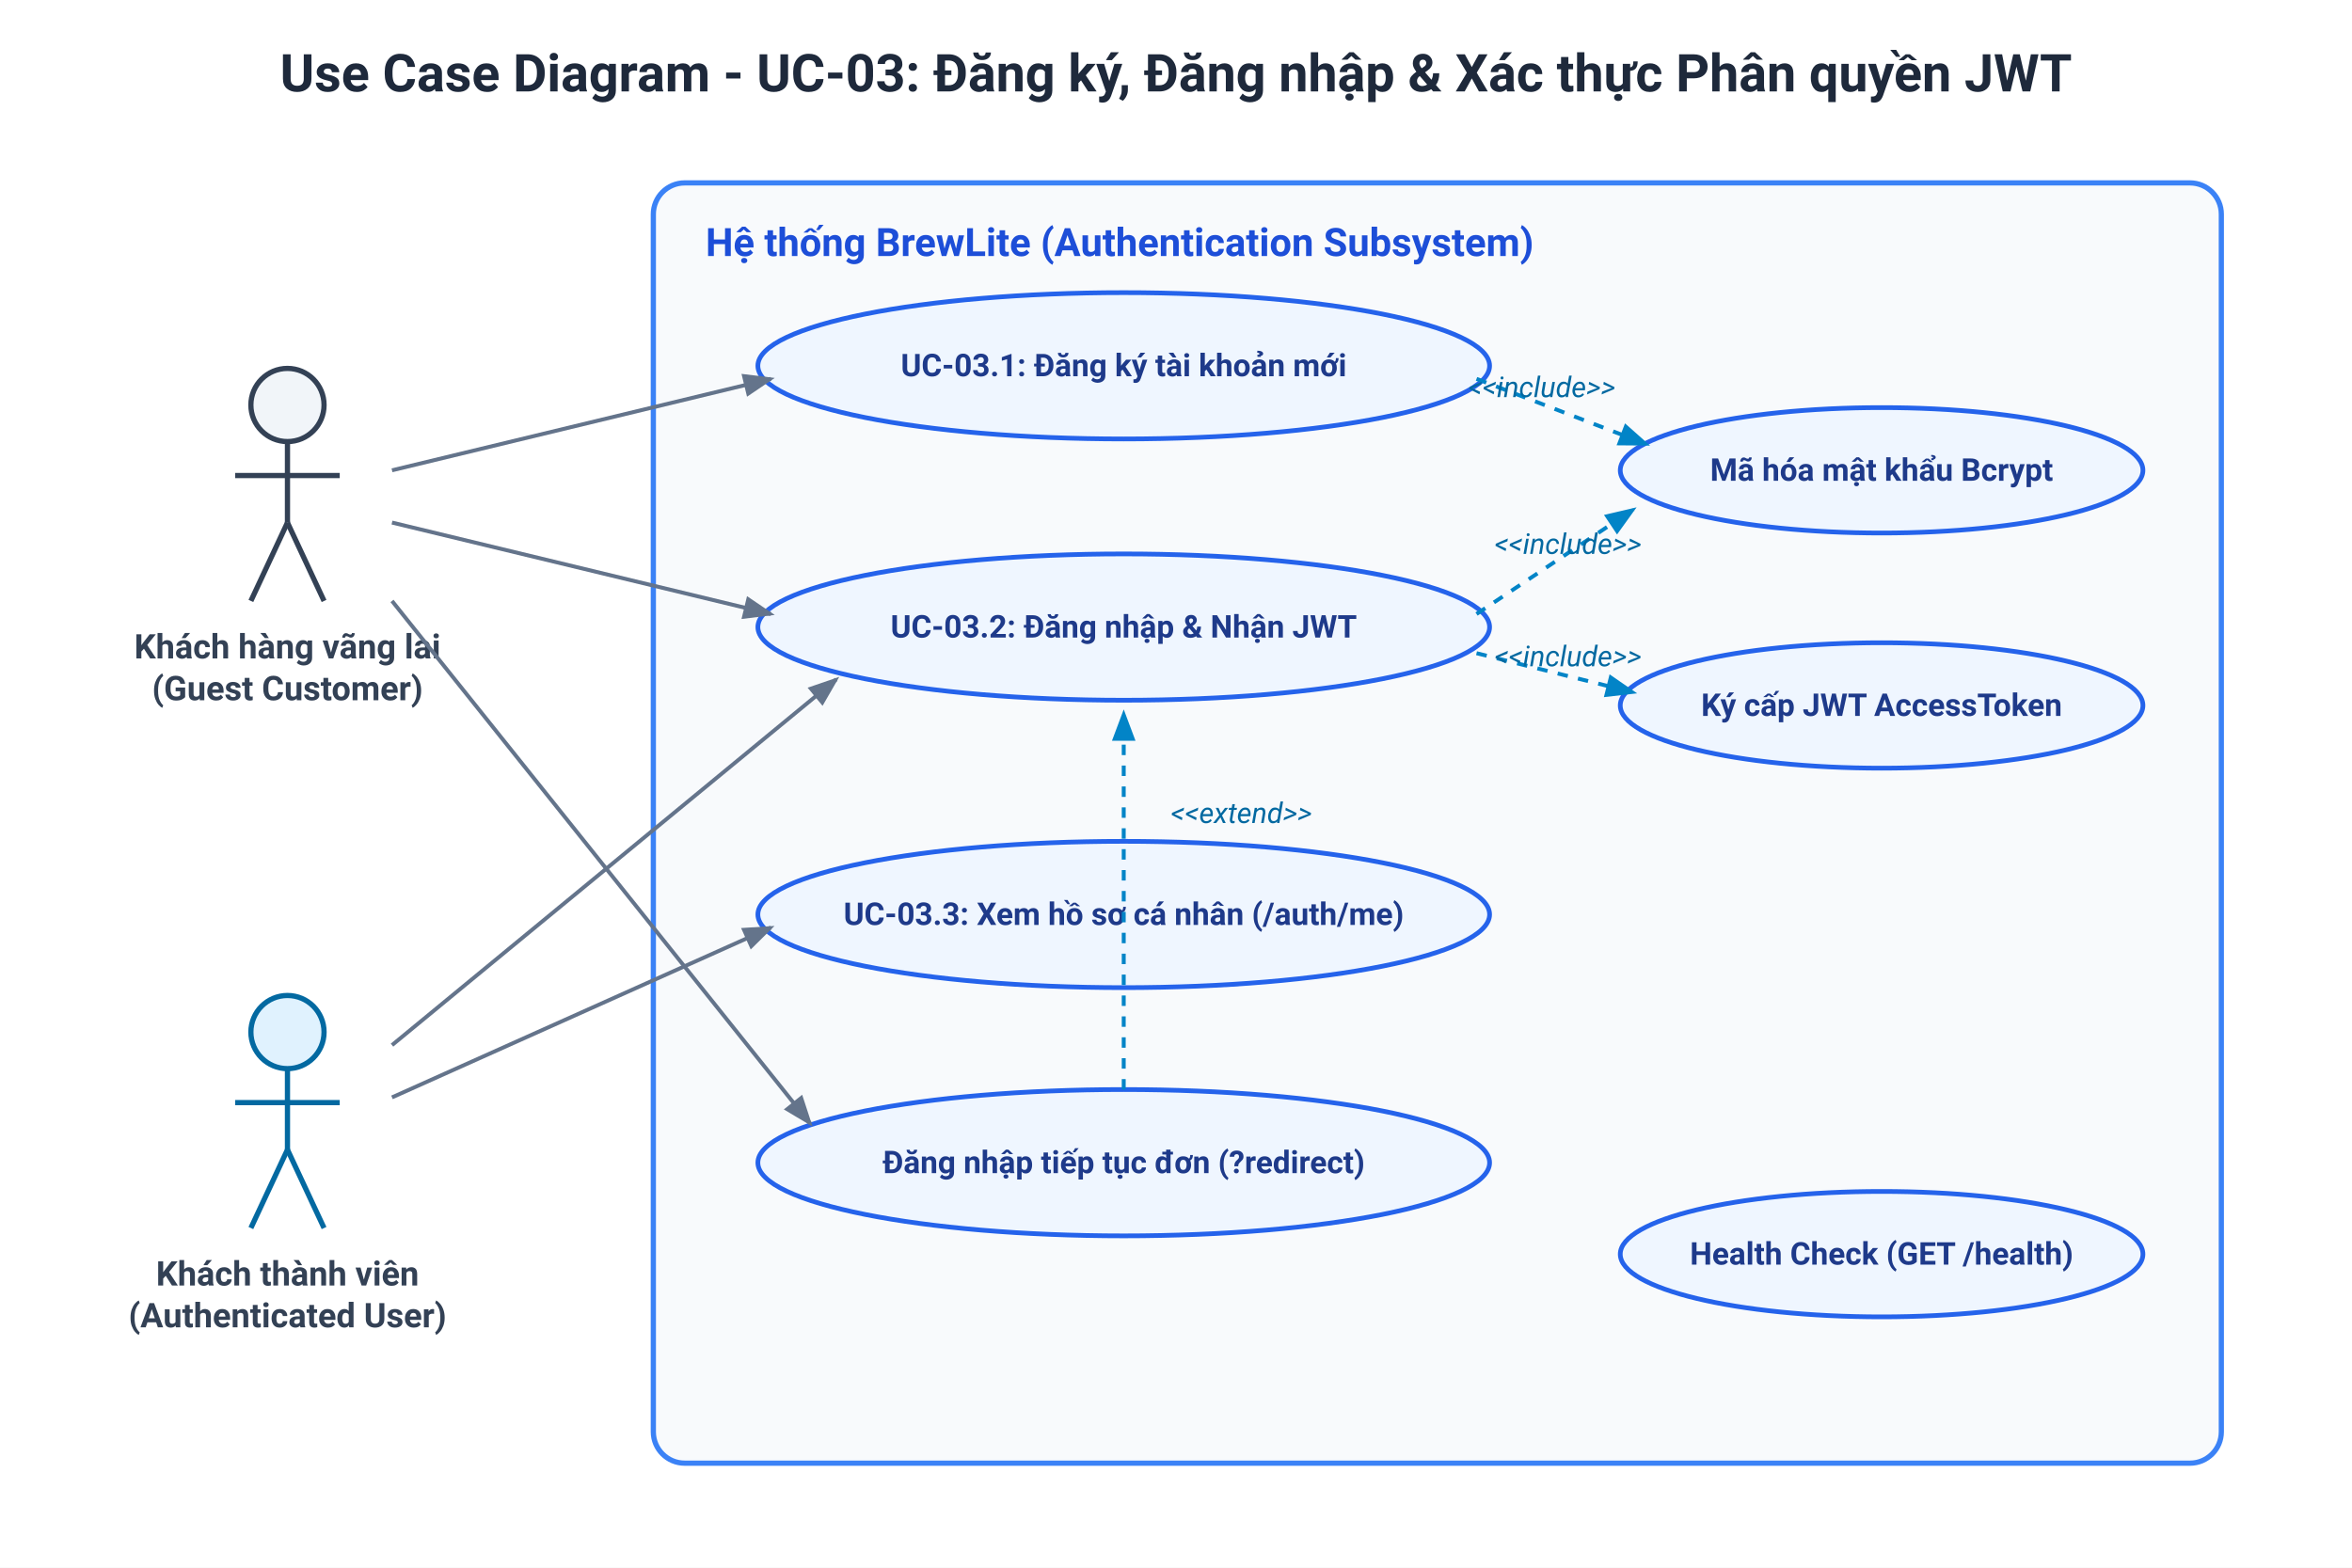
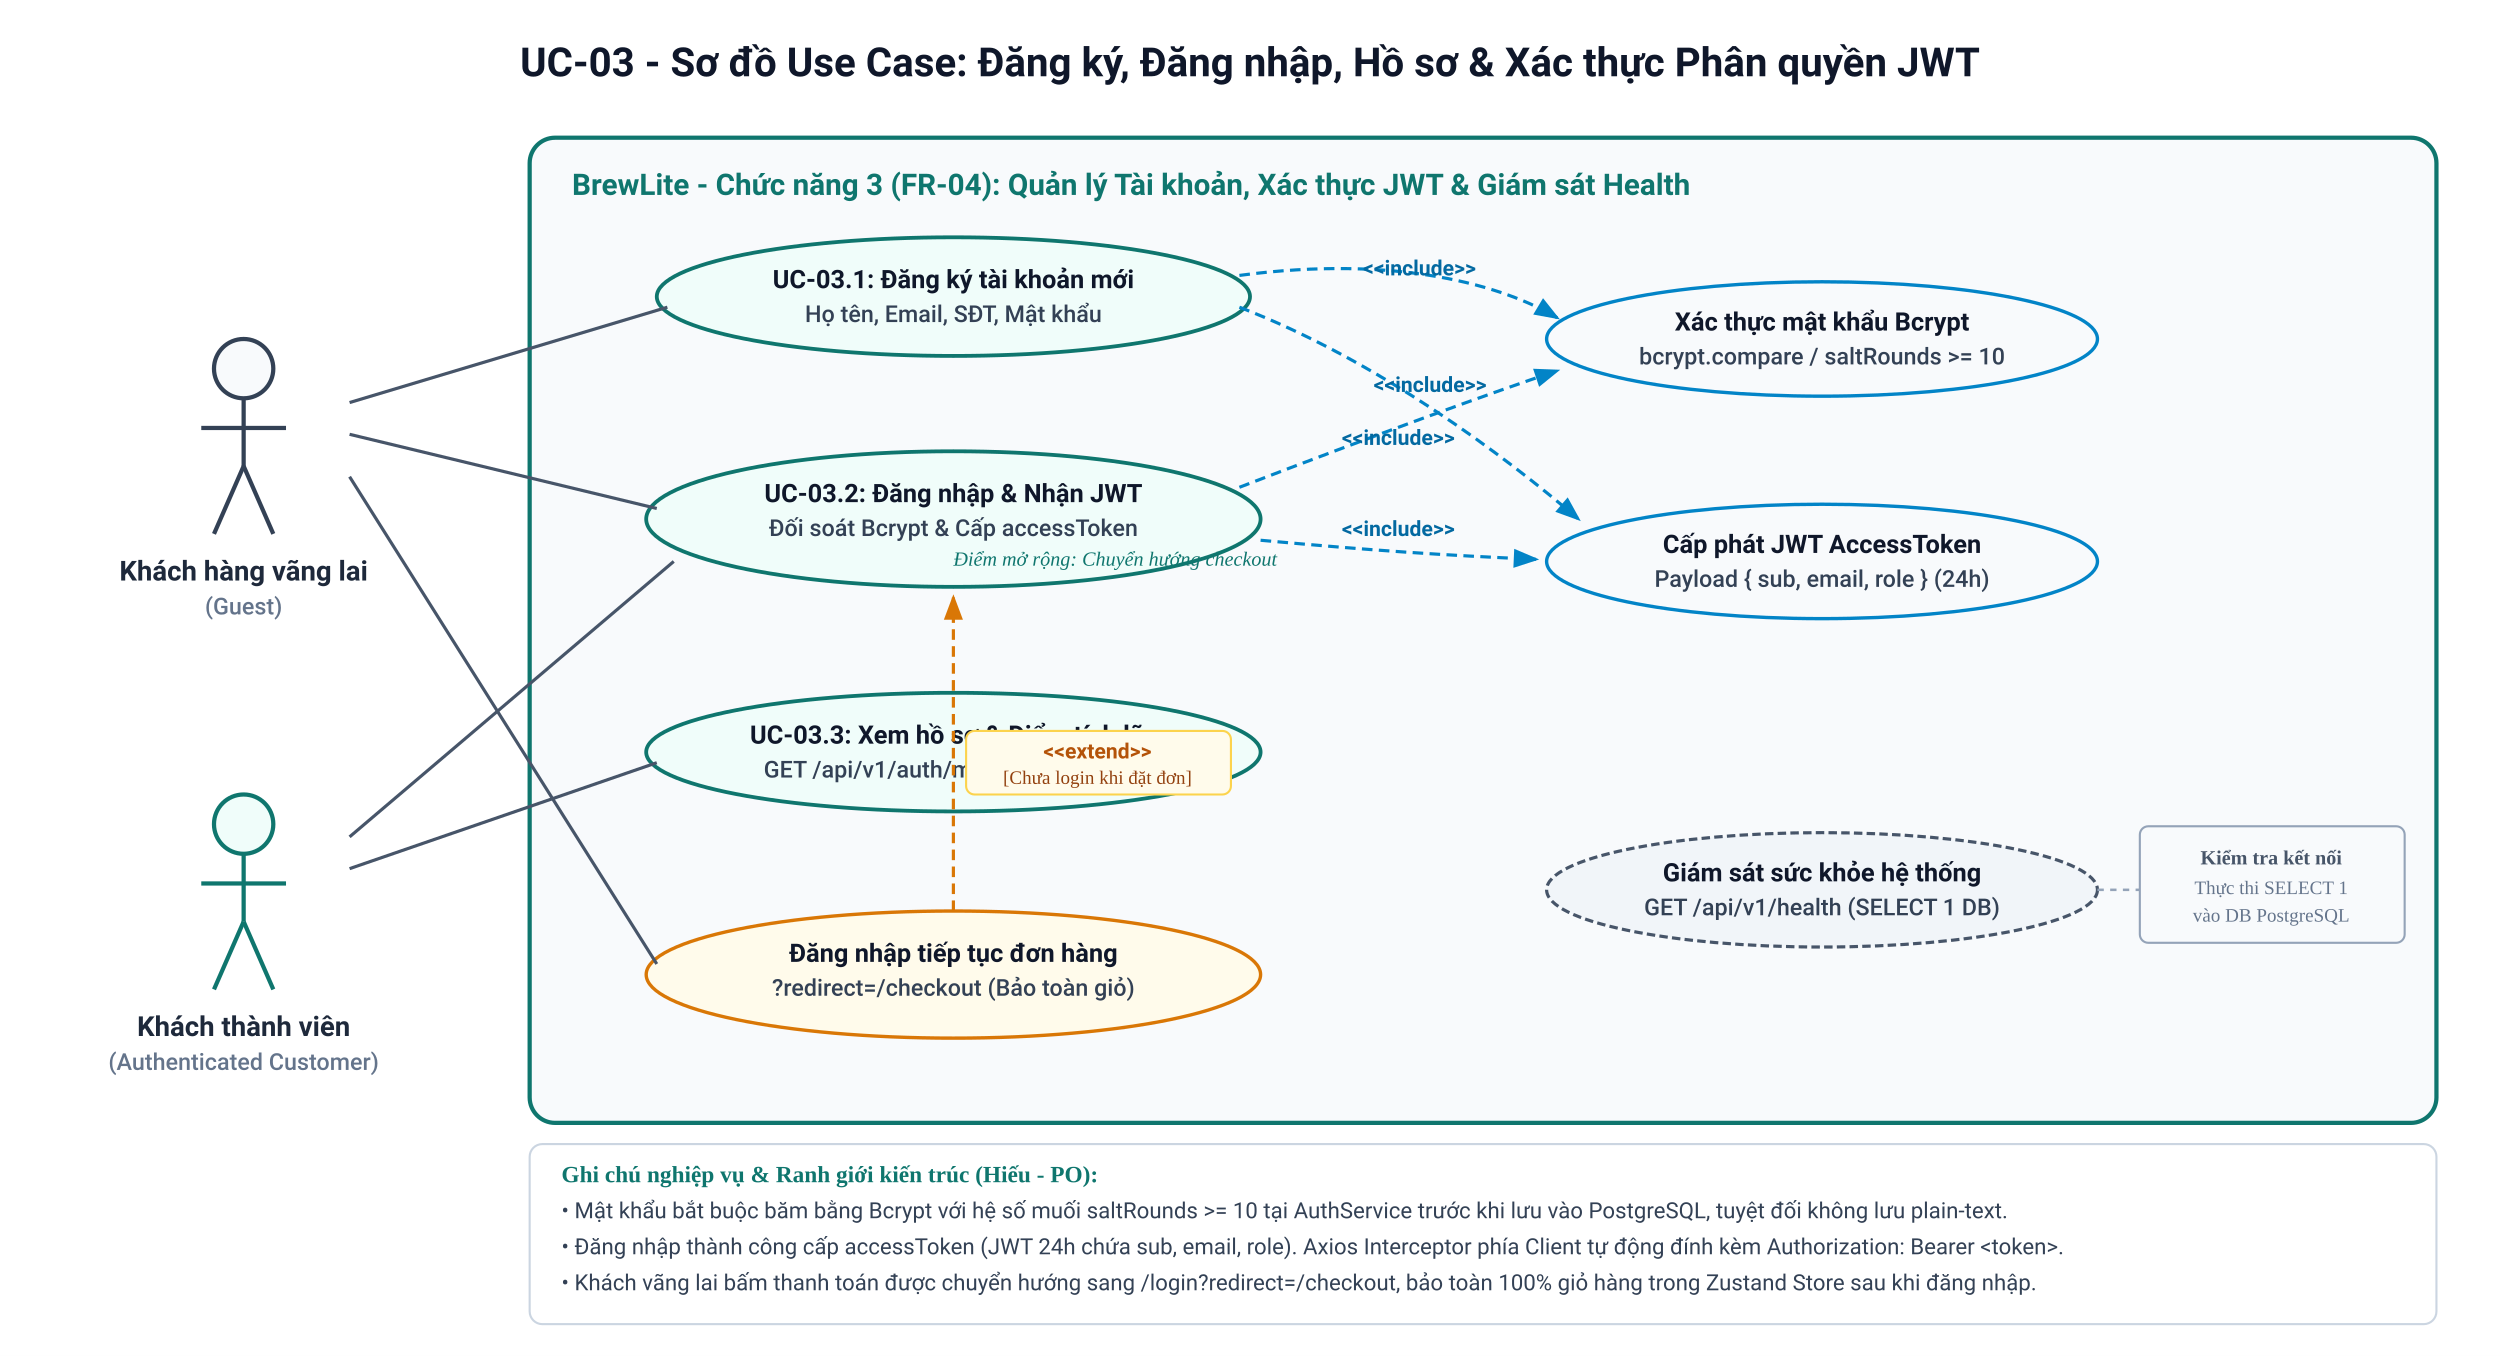
- <svg xmlns="http://www.w3.org/2000/svg" viewBox="0 0 900 600" width="100%" height="100%">
+ <svg xmlns="http://www.w3.org/2000/svg" viewBox="0 0 1180 640" width="100%" height="100%">
  <defs>
    <style>
-       .title { font-family: -apple-system, BlinkMacSystemFont, "Segoe UI", Roboto, sans-serif; font-size: 20px; font-weight: bold; fill: #1e293b; }
-       .box { fill: #f8fafc; stroke: #3b82f6; stroke-width: 2; rx: 12; }
-       .box-header { font-family: -apple-system, BlinkMacSystemFont, "Segoe UI", Roboto, sans-serif; font-size: 15px; font-weight: bold; fill: #1d4ed8; }
-       .actor-text { font-family: -apple-system, BlinkMacSystemFont, "Segoe UI", Roboto, sans-serif; font-size: 13px; font-weight: 600; fill: #334155; text-anchor: middle; }
-       .uc-ellipse { fill: #eff6ff; stroke: #2563eb; stroke-width: 1.8; }
-       .uc-text { font-family: -apple-system, BlinkMacSystemFont, "Segoe UI", Roboto, sans-serif; font-size: 12px; font-weight: 600; fill: #1e3a8a; text-anchor: middle; }
-       .arrow { stroke: #64748b; stroke-width: 1.5; marker-end: url(#arrowhead); }
-       .arrow-dash { stroke: #0284c7; stroke-width: 1.5; stroke-dasharray: 4; marker-end: url(#arrowhead-blue); }
-       .rel-text { font-family: -apple-system, BlinkMacSystemFont, "Segoe UI", Roboto, sans-serif; font-size: 11px; fill: #0369a1; font-style: italic; text-anchor: middle; }
+       .title { font-family: -apple-system, BlinkMacSystemFont, "Segoe UI", Roboto, Helvetica, Arial, sans-serif; font-size: 19px; font-weight: 700; fill: #0f172a; }
+       .box { fill: #f8fafc; stroke: #0f766e; stroke-width: 2; rx: 12; }
+       .box-header { font-family: -apple-system, BlinkMacSystemFont, "Segoe UI", Roboto, Helvetica, Arial, sans-serif; font-size: 14px; font-weight: 700; fill: #0f766e; }
+       .actor-title { font-family: -apple-system, BlinkMacSystemFont, "Segoe UI", Roboto, Helvetica, Arial, sans-serif; font-size: 13px; font-weight: 700; fill: #1e293b; text-anchor: middle; }
+       .actor-sub { font-family: -apple-system, BlinkMacSystemFont, "Segoe UI", Roboto, Helvetica, Arial, sans-serif; font-size: 11px; font-weight: 500; fill: #64748b; text-anchor: middle; }
+       .uc-base { fill: #f0fdfa; stroke: #0f766e; stroke-width: 1.8; }
+       .uc-inc { fill: #f8fafc; stroke: #0284c7; stroke-width: 1.6; }
+       .uc-ext { fill: #fffbeb; stroke: #d97706; stroke-width: 1.6; }
+       .uc-tech { fill: #f1f5f9; stroke: #475569; stroke-width: 1.5; stroke-dasharray: 4 2; }
+       .uc-title { font-family: -apple-system, BlinkMacSystemFont, "Segoe UI", Roboto, Helvetica, Arial, sans-serif; font-size: 12px; font-weight: 700; fill: #0f172a; text-anchor: middle; }
+       .uc-desc { font-family: -apple-system, BlinkMacSystemFont, "Segoe UI", Roboto, Helvetica, Arial, sans-serif; font-size: 11px; font-weight: 500; fill: #334155; text-anchor: middle; }
+       .arrow-solid { stroke: #475569; stroke-width: 1.5; fill: none; }
+       .arrow-inc { stroke: #0284c7; stroke-width: 1.5; stroke-dasharray: 5 3; fill: none; marker-end: url(#arrowhead-sky); }
+       .arrow-ext { stroke: #d97706; stroke-width: 1.5; stroke-dasharray: 5 3; fill: none; marker-end: url(#arrowhead-amber); }
+       .rel-tag-inc { font-family: -apple-system, BlinkMacSystemFont, "Segoe UI", Roboto, Helvetica, Arial, sans-serif; font-size: 10px; font-weight: 700; fill: #0369a1; text-anchor: middle; }
+       .rel-tag-ext { font-family: -apple-system, BlinkMacSystemFont, "Segoe UI", Roboto, Helvetica, Arial, sans-serif; font-size: 10px; font-weight: 700; fill: #b45309; text-anchor: middle; }
+       .legend-bg { fill: #ffffff; stroke: #cbd5e1; stroke-width: 1; rx: 6; }
+       .legend-text { font-family: -apple-system, BlinkMacSystemFont, "Segoe UI", Roboto, Helvetica, Arial, sans-serif; font-size: 10.5px; fill: #334155; }
    </style>
-     <marker id="arrowhead" markerWidth="8" markerHeight="6" refX="7" refY="3" orient="auto">
-       <polygon points="0 0, 8 3, 0 6" fill="#64748b" />
+     <marker id="arrowhead-sky" markerWidth="8" markerHeight="6" refX="7" refY="3" orient="auto">
+       <polygon points="0 0, 8 3, 0 6" fill="#0284c7" />
    </marker>
-     <marker id="arrowhead-blue" markerWidth="8" markerHeight="6" refX="7" refY="3" orient="auto">
-       <polygon points="0 0, 8 3, 0 6" fill="#0284c7" />
+     <marker id="arrowhead-amber" markerWidth="8" markerHeight="6" refX="7" refY="3" orient="auto">
+       <polygon points="0 0, 8 3, 0 6" fill="#d97706" />
    </marker>
  </defs>
  <rect width="100%" height="100%" fill="#ffffff" />
-   <text x="450" y="35" text-anchor="middle" class="title">Use Case Diagram - UC-03: Đăng ký, Đăng nhập &amp; Xác thực Phân quyền JWT</text>
-   <rect x="250" y="70" width="600" height="490" class="box" />
-   <text x="270" y="98" class="box-header">Hệ thống BrewLite (Authentication Subsystem)</text>
-   <g transform="translate(110, 180)">
-     <circle cx="0" cy="-25" r="14" fill="#f1f5f9" stroke="#334155" stroke-width="2" />
-     <line x1="0" y1="-11" x2="0" y2="20" stroke="#334155" stroke-width="2" />
+   <text x="590" y="36" text-anchor="middle" class="title">UC-03 - Sơ đồ Use Case: Đăng ký, Đăng nhập, Hồ sơ &amp; Xác thực Phân quyền JWT</text>
+   <rect x="250" y="65" width="900" height="465" class="box" />
+   <text x="270" y="92" class="box-header">BrewLite - Chức năng 3 (FR-04): Quản lý Tài khoản, Xác thực JWT &amp; Giám sát Health</text>
+   <g transform="translate(115, 200)">
+     <circle cx="0" cy="-26" r="14" fill="#f8fafc" stroke="#334155" stroke-width="2" />
+     <line x1="0" y1="-12" x2="0" y2="20" stroke="#334155" stroke-width="2" />
    <line x1="-20" y1="2" x2="20" y2="2" stroke="#334155" stroke-width="2" />
-     <line x1="0" y1="20" x2="-14" y2="50" stroke="#334155" stroke-width="2" />
-     <line x1="0" y1="20" x2="14" y2="50" stroke="#334155" stroke-width="2" />
-     <text x="0" y="72" class="actor-text">Khách hàng vãng lai</text>
-     <text x="0" y="88" class="actor-text" font-size="11" fill="#64748b">(Guest Customer)</text>
+     <line x1="0" y1="20" x2="-14" y2="52" stroke="#334155" stroke-width="2" />
+     <line x1="0" y1="20" x2="14" y2="52" stroke="#334155" stroke-width="2" />
+     <text x="0" y="74" class="actor-title">Khách hàng vãng lai</text>
+     <text x="0" y="90" class="actor-sub">(Guest)</text>
  </g>
-   <g transform="translate(110, 420)">
-     <circle cx="0" cy="-25" r="14" fill="#e0f2fe" stroke="#0369a1" stroke-width="2" />
-     <line x1="0" y1="-11" x2="0" y2="20" stroke="#0369a1" stroke-width="2" />
-     <line x1="-20" y1="2" x2="20" y2="2" stroke="#0369a1" stroke-width="2" />
-     <line x1="0" y1="20" x2="-14" y2="50" stroke="#0369a1" stroke-width="2" />
-     <line x1="0" y1="20" x2="14" y2="50" stroke="#0369a1" stroke-width="2" />
-     <text x="0" y="72" class="actor-text" fill="#0369a1">Khách thành viên</text>
-     <text x="0" y="88" class="actor-text" font-size="11" fill="#64748b">(Authenticated User)</text>
+   <g transform="translate(115, 415)">
+     <circle cx="0" cy="-26" r="14" fill="#f0fdfa" stroke="#0f766e" stroke-width="2" />
+     <line x1="0" y1="-12" x2="0" y2="20" stroke="#0f766e" stroke-width="2" />
+     <line x1="-20" y1="2" x2="20" y2="2" stroke="#0f766e" stroke-width="2" />
+     <line x1="0" y1="20" x2="-14" y2="52" stroke="#0f766e" stroke-width="2" />
+     <line x1="0" y1="20" x2="14" y2="52" stroke="#0f766e" stroke-width="2" />
+     <text x="0" y="74" class="actor-title" fill="#0f766e">Khách thành viên</text>
+     <text x="0" y="90" class="actor-sub">(Authenticated Customer)</text>
  </g>
-   <ellipse cx="430" cy="140" rx="140" ry="28" class="uc-ellipse" />
-   <text x="430" y="144" class="uc-text">UC-03.1: Đăng ký tài khoản mới</text>
-   <ellipse cx="430" cy="240" rx="140" ry="28" class="uc-ellipse" />
-   <text x="430" y="244" class="uc-text">UC-03.2: Đăng nhập &amp; Nhận JWT</text>
-   <ellipse cx="720" cy="180" rx="100" ry="24" class="uc-ellipse" fill="#f0fdf4" stroke="#16a34a" />
-   <text x="720" y="184" class="uc-text" fill="#15803d">Mã hóa mật khẩu Bcrypt</text>
-   <ellipse cx="720" cy="270" rx="100" ry="24" class="uc-ellipse" fill="#fdf4ff" stroke="#a855f7" />
-   <text x="720" y="274" class="uc-text" fill="#7e22ce">Ký cấp JWT AccessToken</text>
-   <ellipse cx="430" cy="350" rx="140" ry="28" class="uc-ellipse" />
-   <text x="430" y="354" class="uc-text">UC-03.3: Xem hồ sơ cá nhân (/auth/me)</text>
-   <ellipse cx="430" cy="445" rx="140" ry="28" class="uc-ellipse" fill="#fffbeb" stroke="#d97706" />
-   <text x="430" y="449" class="uc-text" fill="#b45309">Đăng nhập tiếp tục đơn (?redirect)</text>
-   <ellipse cx="720" cy="480" rx="100" ry="24" class="uc-ellipse" fill="#f8fafc" stroke="#64748b" />
-   <text x="720" y="484" class="uc-text" fill="#475569">Health Check (GET /health)</text>
-   <line x1="150" y1="180" x2="295" y2="145" class="arrow" />
-   <line x1="150" y1="200" x2="295" y2="235" class="arrow" />
-   <line x1="150" y1="230" x2="310" y2="430" class="arrow" />
-   <line x1="150" y1="420" x2="295" y2="355" class="arrow" />
-   <line x1="150" y1="400" x2="320" y2="260" class="arrow" />
-   <line x1="565" y1="145" x2="630" y2="170" class="arrow-dash" />
-   <text x="590" y="152" class="rel-text">&lt;&lt;include&gt;&gt;</text>
-   <line x1="565" y1="235" x2="625" y2="195" class="arrow-dash" />
-   <text x="600" y="212" class="rel-text">&lt;&lt;include&gt;&gt;</text>
-   <line x1="565" y1="250" x2="625" y2="265" class="arrow-dash" />
-   <text x="600" y="255" class="rel-text">&lt;&lt;include&gt;&gt;</text>
-   <line x1="430" y1="417" x2="430" y2="273" class="arrow-dash" />
-   <text x="475" y="315" class="rel-text">&lt;&lt;extend&gt;&gt;</text>
+   <g transform="translate(450, 140)">
+     <ellipse cx="0" cy="0" rx="140" ry="28" class="uc-base" />
+     <text x="0" y="-4" class="uc-title">UC-03.1: Đăng ký tài khoản mới</text>
+     <text x="0" y="12" class="uc-desc">Họ tên, Email, SĐT, Mật khẩu</text>
+   </g>
+   <g transform="translate(450, 245)">
+     <ellipse cx="0" cy="0" rx="145" ry="32" class="uc-base" />
+     <text x="0" y="-8" class="uc-title">UC-03.2: Đăng nhập &amp; Nhận JWT</text>
+     <text x="0" y="8" class="uc-desc">Đối soát Bcrypt &amp; Cấp accessToken</text>
+     <text x="0" y="22" font-size="9.5" fill="#0f766e" font-style="italic">Điểm mở rộng: Chuyển hướng checkout</text>
+   </g>
+   <g transform="translate(450, 355)">
+     <ellipse cx="0" cy="0" rx="145" ry="28" class="uc-base" />
+     <text x="0" y="-4" class="uc-title">UC-03.3: Xem hồ sơ &amp; Điểm tích lũy</text>
+     <text x="0" y="12" class="uc-desc">GET /api/v1/auth/me (Bearer Token)</text>
+   </g>
+   <g transform="translate(450, 460)">
+     <ellipse cx="0" cy="0" rx="145" ry="30" class="uc-ext" />
+     <text x="0" y="-6" class="uc-title" fill="#92400e">Đăng nhập tiếp tục đơn hàng</text>
+     <text x="0" y="10" class="uc-desc" fill="#b45309">?redirect=/checkout (Bảo toàn giỏ)</text>
+   </g>
+   <g transform="translate(860, 160)">
+     <ellipse cx="0" cy="0" rx="130" ry="27" class="uc-inc" />
+     <text x="0" y="-4" class="uc-title" fill="#0369a1">Xác thực mật khẩu Bcrypt</text>
+     <text x="0" y="12" class="uc-desc" fill="#0284c7">bcrypt.compare / saltRounds &gt;= 10</text>
+   </g>
+   <g transform="translate(860, 265)">
+     <ellipse cx="0" cy="0" rx="130" ry="27" class="uc-inc" />
+     <text x="0" y="-4" class="uc-title" fill="#0369a1">Cấp phát JWT AccessToken</text>
+     <text x="0" y="12" class="uc-desc" fill="#0284c7">Payload { sub, email, role } (24h)</text>
+   </g>
+   <g transform="translate(860, 420)">
+     <ellipse cx="0" cy="0" rx="130" ry="27" class="uc-tech" />
+     <text x="0" y="-4" class="uc-title" fill="#334155">Giám sát sức khỏe hệ thống</text>
+     <text x="0" y="12" class="uc-desc" fill="#64748b">GET /api/v1/health (SELECT 1 DB)</text>
+   </g>
+   <line x1="165" y1="190" x2="315" y2="145" class="arrow-solid" />
+   <line x1="165" y1="205" x2="310" y2="240" class="arrow-solid" />
+   <line x1="165" y1="225" x2="310" y2="455" class="arrow-solid" />
+   <line x1="165" y1="410" x2="310" y2="360" class="arrow-solid" />
+   <line x1="165" y1="395" x2="318" y2="265" class="arrow-solid" />
+   <path d="M 585 130 C 660 120, 710 135, 735 150" class="arrow-inc" />
+   <text x="670" y="130" class="rel-tag-inc">&lt;&lt;include&gt;&gt;</text>
+   <path d="M 585 145 C 650 170, 710 215, 745 245" class="arrow-inc" />
+   <text x="675" y="185" class="rel-tag-inc">&lt;&lt;include&gt;&gt;</text>
+   <path d="M 585 230 C 650 205, 705 185, 735 175" class="arrow-inc" />
+   <text x="660" y="210" class="rel-tag-inc">&lt;&lt;include&gt;&gt;</text>
+   <path d="M 595 255 C 650 260, 680 262, 725 264" class="arrow-inc" />
+   <text x="660" y="253" class="rel-tag-inc">&lt;&lt;include&gt;&gt;</text>
+   <path d="M 450 430 L 450 282" class="arrow-ext" />
+   <rect x="456" y="345" width="125" height="30" fill="#fffbeb" stroke="#fcd34d" rx="4" />
+   <text x="518" y="358" class="rel-tag-ext">&lt;&lt;extend&gt;&gt;</text>
+   <text x="518" y="370" font-size="9" fill="#92400e" text-anchor="middle">[Chưa login khi đặt đơn]</text>
+   <path d="M 990 420 L 1025 420" stroke="#94a3b8" stroke-width="1.2" stroke-dasharray="3 3" />
+   <rect x="1010" y="390" width="125" height="55" fill="#f8fafc" stroke="#94a3b8" rx="4" />
+   <text x="1072" y="408" font-size="9.5" font-weight="700" fill="#475569" text-anchor="middle">Kiểm tra kết nối</text>
+   <text x="1072" y="422" font-size="9" fill="#64748b" text-anchor="middle">Thực thi SELECT 1</text>
+   <text x="1072" y="435" font-size="9" fill="#64748b" text-anchor="middle">vào DB PostgreSQL</text>
+   <rect x="250" y="540" width="900" height="85" class="legend-bg" />
+   <text x="265" y="558" font-weight="700" font-size="11" fill="#0f766e">Ghi chú nghiệp vụ &amp; Ranh giới kiến trúc (Hiếu - PO):</text>
+   <text x="265" y="575" class="legend-text">• Mật khẩu bắt buộc băm bằng Bcrypt với hệ số muối saltRounds &gt;= 10 tại AuthService trước khi lưu vào PostgreSQL, tuyệt đối không lưu plain-text.</text>
+   <text x="265" y="592" class="legend-text">• Đăng nhập thành công cấp accessToken (JWT 24h chứa sub, email, role). Axios Interceptor phía Client tự động đính kèm Authorization: Bearer &lt;token&gt;.</text>
+   <text x="265" y="609" class="legend-text">• Khách vãng lai bấm thanh toán được chuyển hướng sang /login?redirect=/checkout, bảo toàn 100% giỏ hàng trong Zustand Store sau khi đăng nhập.</text>
</svg>
